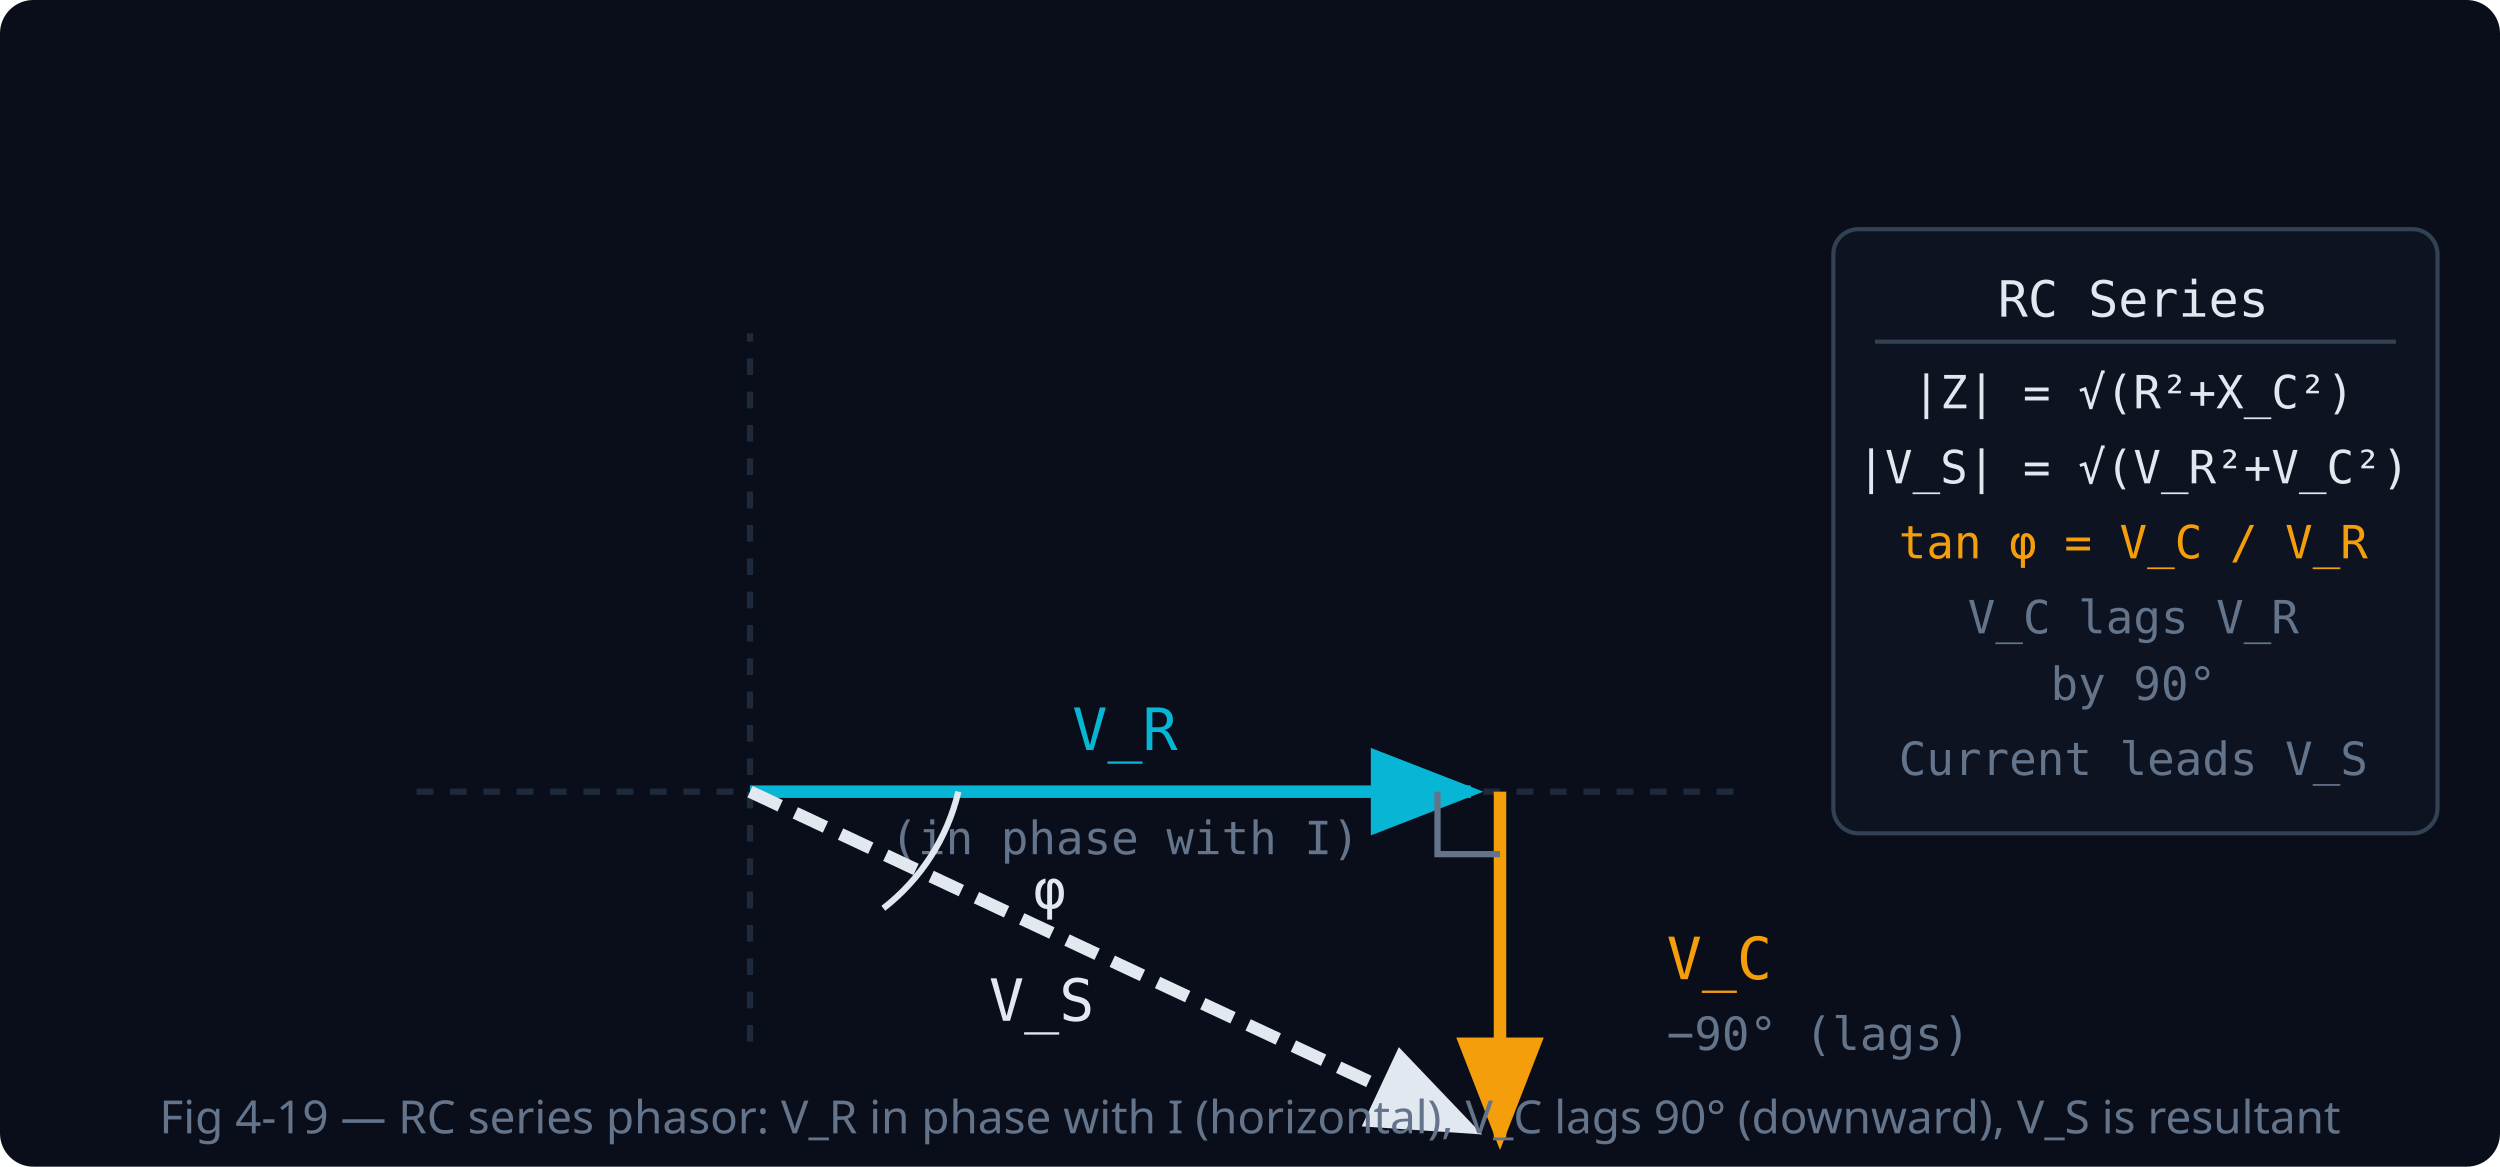
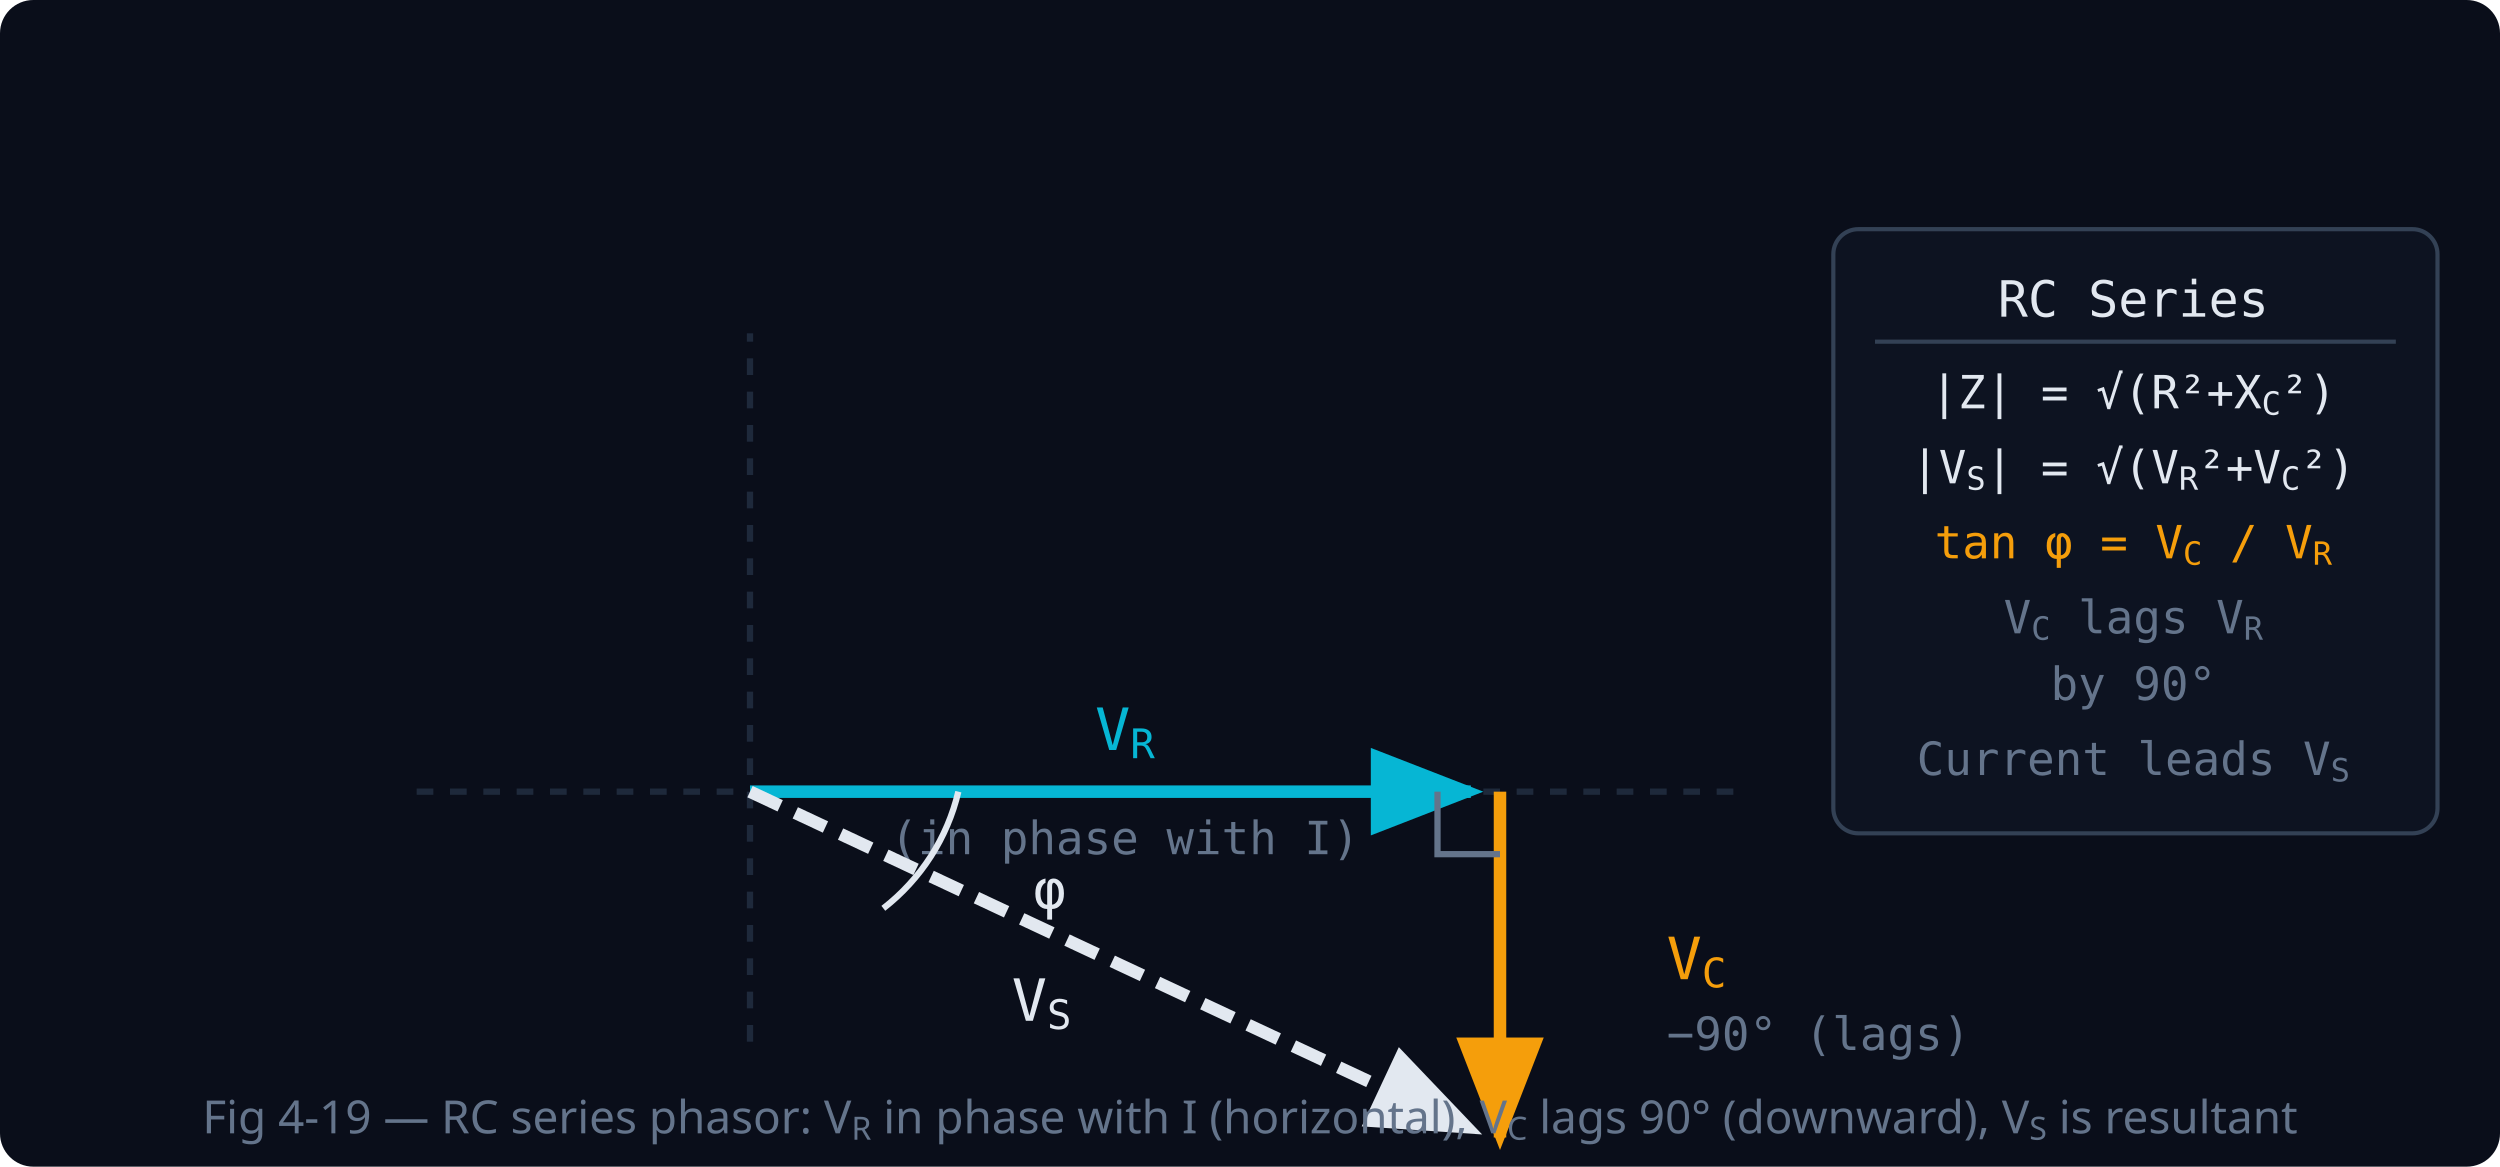
<svg xmlns="http://www.w3.org/2000/svg" viewBox="0 0 600 280" width="600" height="280">
  <defs>
    <marker id="pR" markerWidth="9" markerHeight="7" refX="8" refY="3.5" orient="auto">
      <polygon points="0 0, 9 3.5, 0 7" fill="#06b6d4" />
    </marker>
    <marker id="pC" markerWidth="9" markerHeight="7" refX="8" refY="3.5" orient="auto">
      <polygon points="0 0, 9 3.5, 0 7" fill="#f59e0b" />
    </marker>
    <marker id="pS" markerWidth="9" markerHeight="7" refX="8" refY="3.5" orient="auto">
      <polygon points="0 0, 9 3.5, 0 7" fill="#e2e8f0" />
    </marker>
  </defs>
  <rect width="600" height="280" fill="#0a0e1a" rx="8" />
  <line x1="100" y1="190" x2="420" y2="190" stroke="#1e293b" stroke-width="1.5" stroke-dasharray="4,4" />
  <line x1="180" y1="250" x2="180" y2="80" stroke="#1e293b" stroke-width="1.5" stroke-dasharray="4,4" />
  <line x1="180" y1="190" x2="353" y2="190" stroke="#06b6d4" stroke-width="3" marker-end="url(#pR)" />
-   <text x="270" y="180" font-family="IBM Plex Mono, monospace" font-size="14" fill="#06b6d4" text-anchor="middle">V_R</text>
+   <text x="270" y="180" font-family="IBM Plex Mono, monospace" font-size="14" fill="#06b6d4" text-anchor="middle">V<tspan baseline-shift="sub" font-size="70%">R</tspan>
+   </text>
  <text x="270" y="205" font-family="IBM Plex Mono, monospace" font-size="11" fill="#64748b" text-anchor="middle">(in phase with I)</text>
  <line x1="360" y1="190" x2="360" y2="273" stroke="#f59e0b" stroke-width="3" marker-end="url(#pC)" />
-   <text x="400" y="235" font-family="IBM Plex Mono, monospace" font-size="14" fill="#f59e0b">V_C</text>
+   <text x="400" y="235" font-family="IBM Plex Mono, monospace" font-size="14" fill="#f59e0b">V<tspan baseline-shift="sub" font-size="70%">C</tspan>
+   </text>
  <text x="400" y="252" font-family="IBM Plex Mono, monospace" font-size="11" fill="#64748b">−90° (lags)</text>
  <path d="M 345,190 L 345,205 L 360,205" fill="none" stroke="#64748b" stroke-width="1.5" />
  <line x1="180" y1="190" x2="353" y2="271" stroke="#e2e8f0" stroke-width="3" stroke-dasharray="8,4" marker-end="url(#pS)" />
-   <text x="250" y="245" font-family="IBM Plex Mono, monospace" font-size="14" fill="#e2e8f0" text-anchor="middle">V_S</text>
+   <text x="250" y="245" font-family="IBM Plex Mono, monospace" font-size="14" fill="#e2e8f0" text-anchor="middle">V<tspan baseline-shift="sub" font-size="70%">S</tspan>
+   </text>
  <path d="M 230,190 A 50,50 0 0,1 212,218" fill="none" stroke="#e2e8f0" stroke-width="1.5" />
  <text x="248" y="218" font-family="IBM Plex Mono, monospace" font-size="13" fill="#e2e8f0">φ</text>
  <rect x="440" y="55" width="145" height="145" fill="#0d1321" stroke="#334155" stroke-width="1" rx="6" />
  <text x="512" y="76" font-family="IBM Plex Mono, monospace" font-size="12" fill="#e2e8f0" text-anchor="middle">RC Series</text>
  <line x1="450" y1="82" x2="575" y2="82" stroke="#334155" stroke-width="1" />
-   <text x="512" y="98" font-family="IBM Plex Mono, monospace" font-size="11" fill="#e2e8f0" text-anchor="middle">|Z| = √(R²+X_C²)</text>
-   <text x="512" y="116" font-family="IBM Plex Mono, monospace" font-size="11" fill="#e2e8f0" text-anchor="middle">|V_S| = √(V_R²+V_C²)</text>
-   <text x="512" y="134" font-family="IBM Plex Mono, monospace" font-size="11" fill="#f59e0b" text-anchor="middle">tan φ = V_C / V_R</text>
-   <text x="512" y="152" font-family="IBM Plex Mono, monospace" font-size="11" fill="#64748b" text-anchor="middle">V_C lags V_R</text>
+   <text x="512" y="98" font-family="IBM Plex Mono, monospace" font-size="11" fill="#e2e8f0" text-anchor="middle">|Z| = √(R²+X<tspan baseline-shift="sub" font-size="70%">C</tspan>²)</text>
+   <text x="512" y="116" font-family="IBM Plex Mono, monospace" font-size="11" fill="#e2e8f0" text-anchor="middle">|V<tspan baseline-shift="sub" font-size="70%">S</tspan>| = √(V<tspan baseline-shift="sub" font-size="70%">R</tspan>²+V<tspan baseline-shift="sub" font-size="70%">C</tspan>²)</text>
+   <text x="512" y="134" font-family="IBM Plex Mono, monospace" font-size="11" fill="#f59e0b" text-anchor="middle">tan φ = V<tspan baseline-shift="sub" font-size="70%">C</tspan> / V<tspan baseline-shift="sub" font-size="70%">R</tspan>
+   </text>
+   <text x="512" y="152" font-family="IBM Plex Mono, monospace" font-size="11" fill="#64748b" text-anchor="middle">V<tspan baseline-shift="sub" font-size="70%">C</tspan> lags V<tspan baseline-shift="sub" font-size="70%">R</tspan>
+   </text>
  <text x="512" y="168" font-family="IBM Plex Mono, monospace" font-size="11" fill="#64748b" text-anchor="middle">by 90°</text>
-   <text x="512" y="186" font-family="IBM Plex Mono, monospace" font-size="11" fill="#64748b" text-anchor="middle">Current leads V_S</text>
-   <text x="300" y="272" font-family="IBM Plex Sans, sans-serif" font-size="11" fill="#64748b" text-anchor="middle">Fig 4-19 — RC series phasor: V_R in phase with I (horizontal), V_C lags 90° (downward), V_S is resultant</text>
+   <text x="512" y="186" font-family="IBM Plex Mono, monospace" font-size="11" fill="#64748b" text-anchor="middle">Current leads V<tspan baseline-shift="sub" font-size="70%">S</tspan>
+   </text>
+   <text x="300" y="272" font-family="IBM Plex Sans, sans-serif" font-size="11" fill="#64748b" text-anchor="middle">Fig 4-19 — RC series phasor: V<tspan baseline-shift="sub" font-size="70%">R</tspan> in phase with I (horizontal), V<tspan baseline-shift="sub" font-size="70%">C</tspan> lags 90° (downward), V<tspan baseline-shift="sub" font-size="70%">S</tspan> is resultant</text>
</svg>
